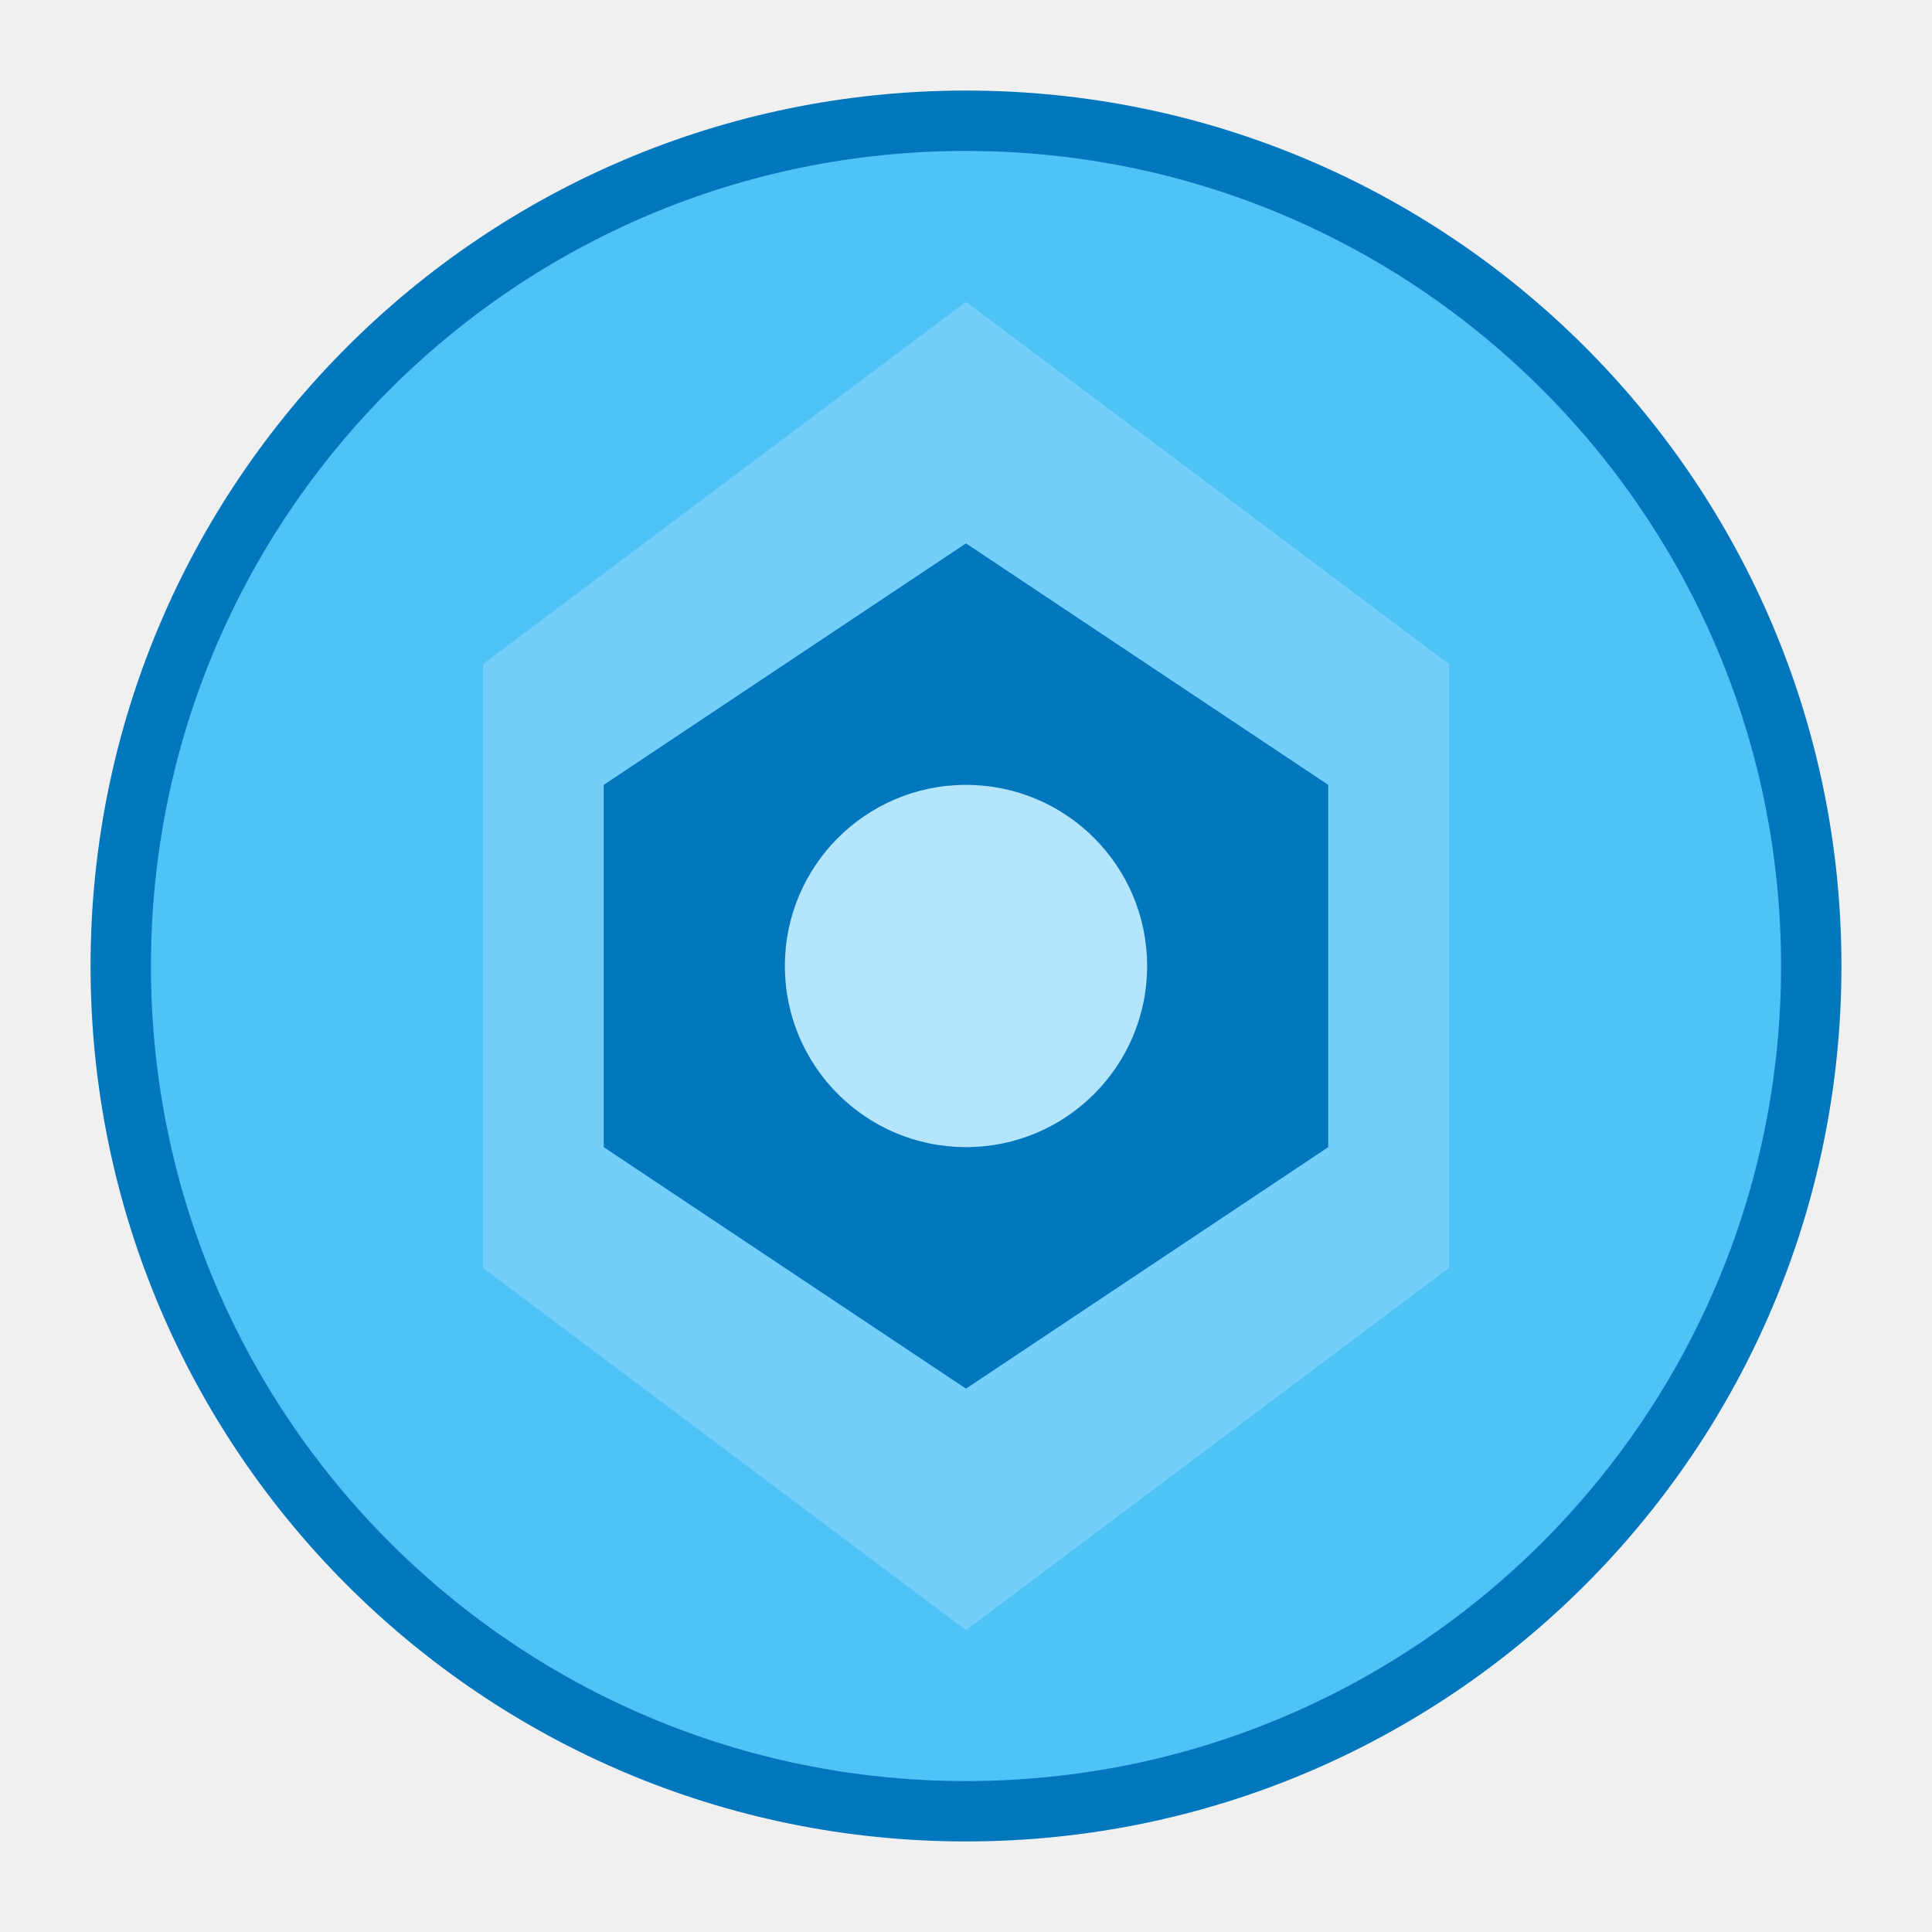
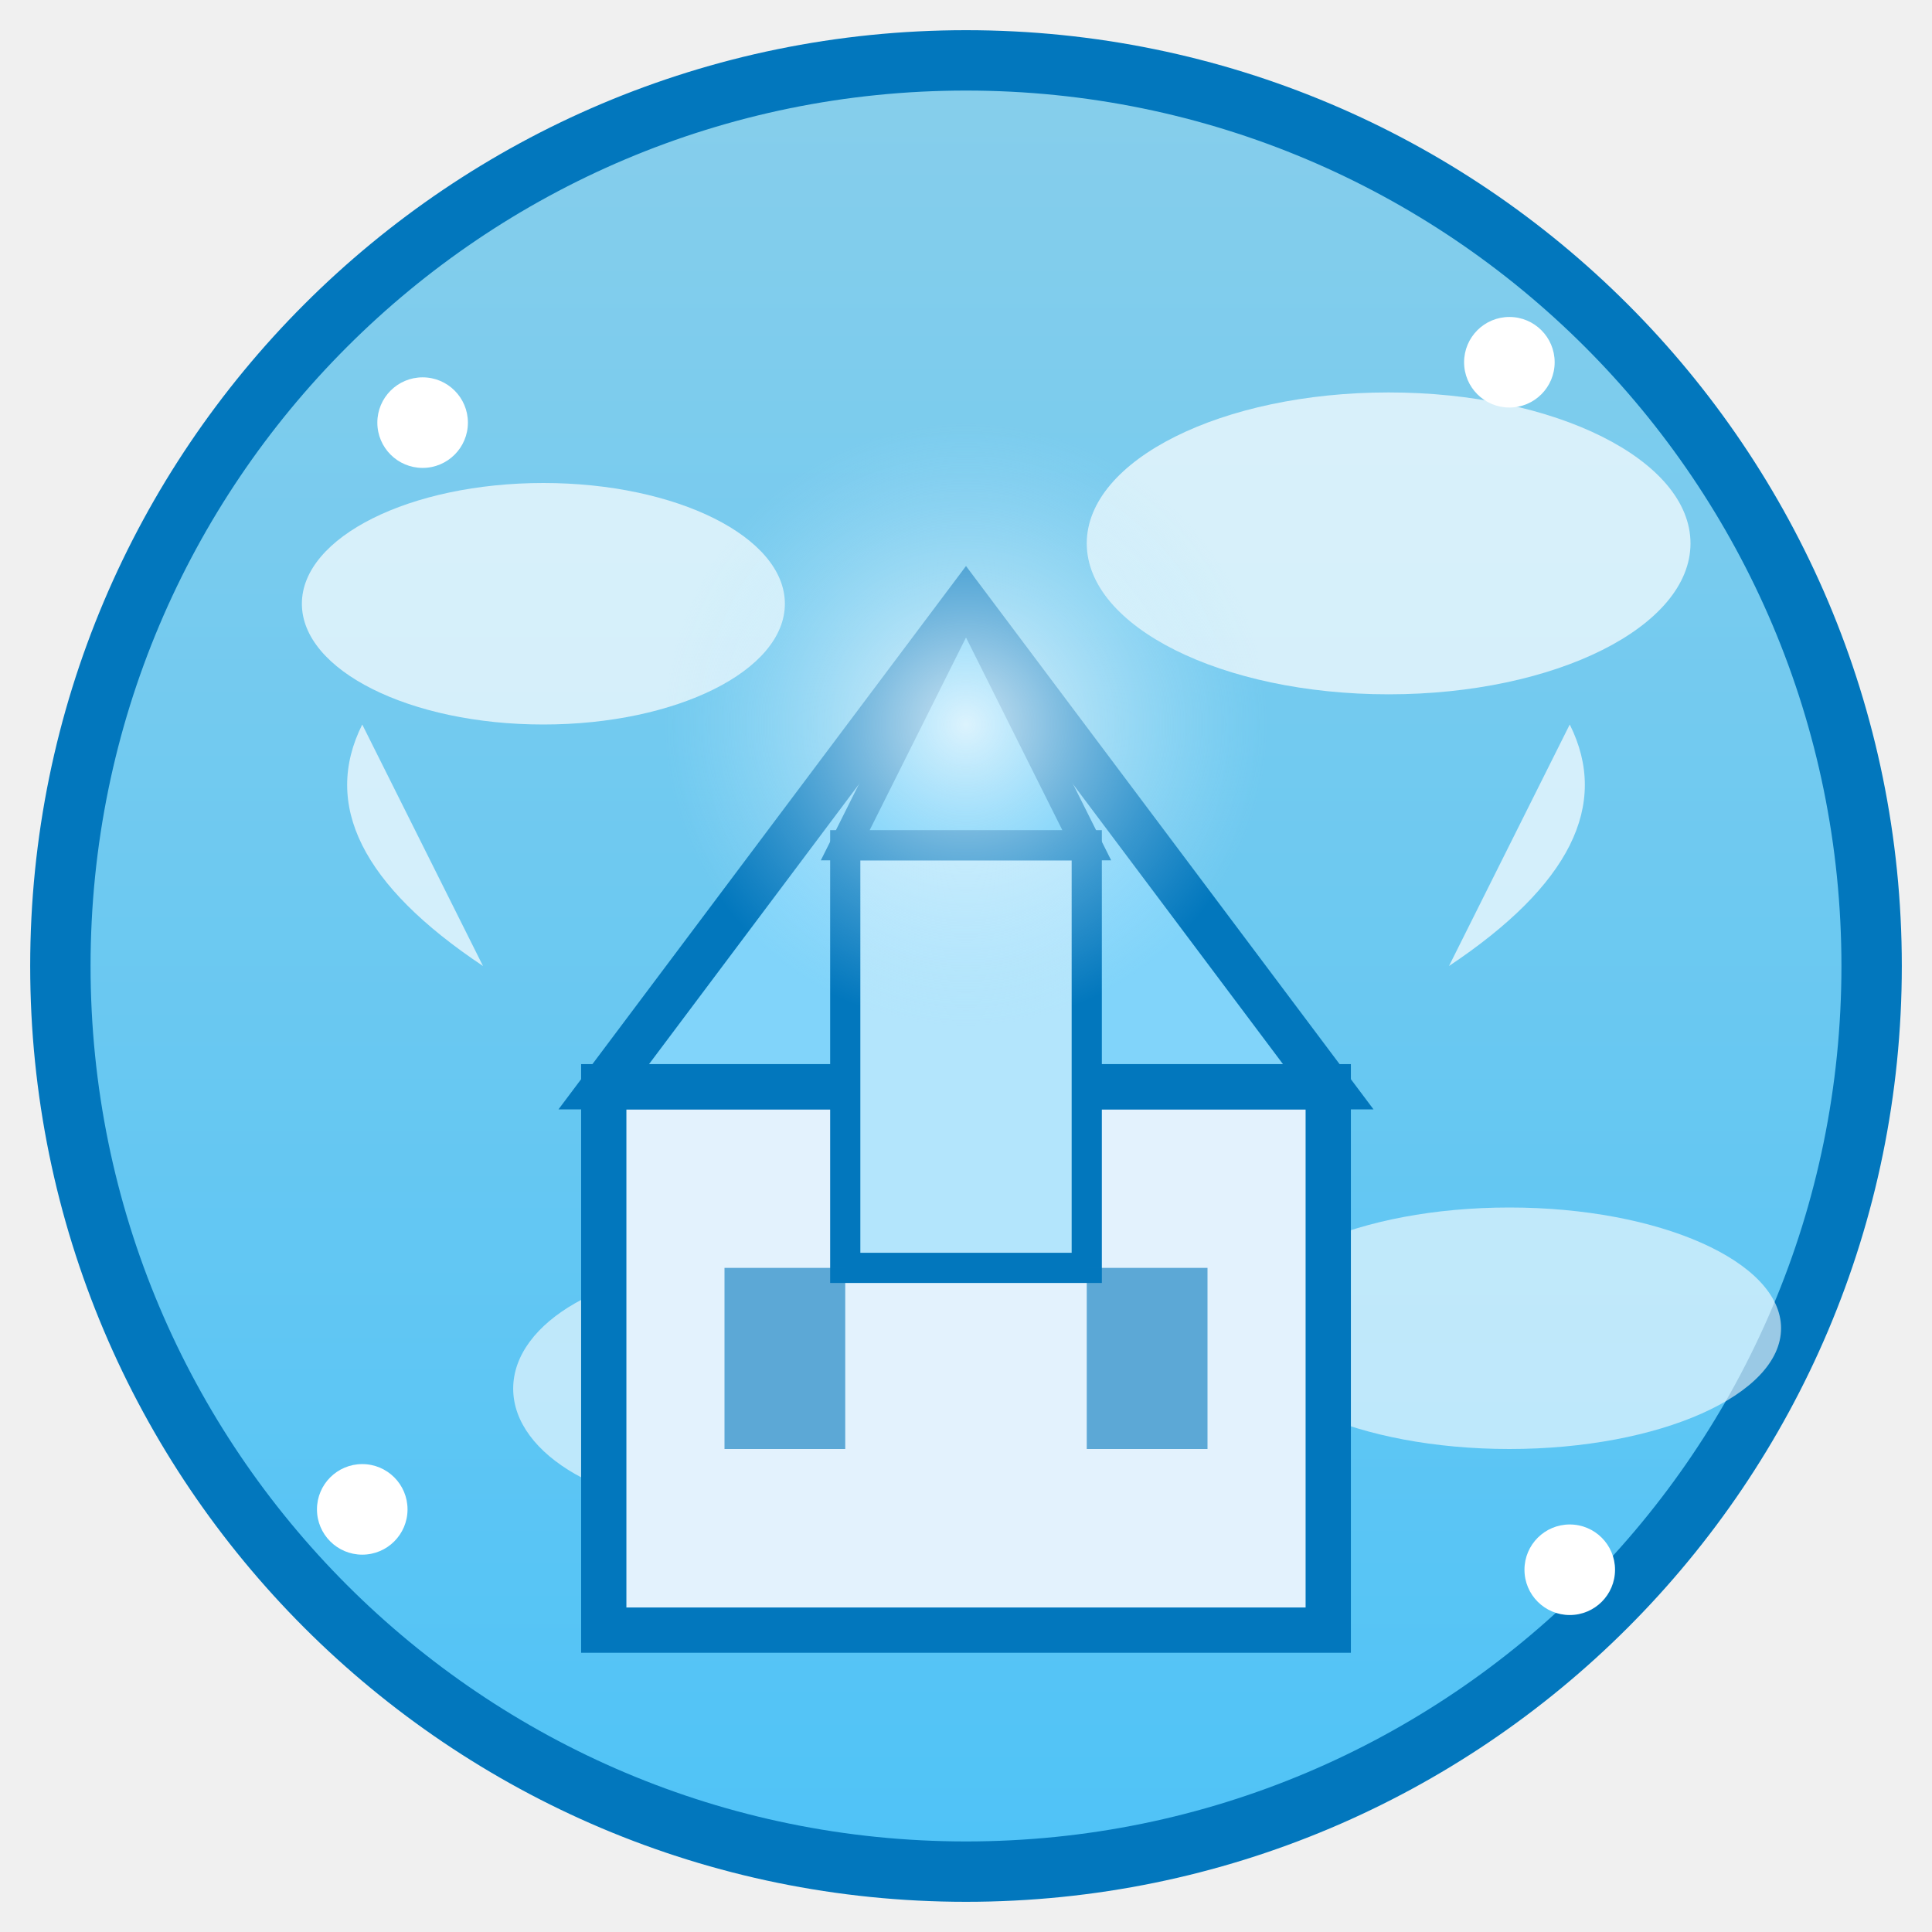
<svg xmlns="http://www.w3.org/2000/svg" viewBox="0 0 64 64">
-   <circle cx="32" cy="32" r="28" fill="#4fc3f7" stroke="#0277bd" stroke-width="2" />
-   <polygon points="32,10 48,22 48,42 32,54 16,42 16,22" fill="#81d4fa" opacity="0.7" />
-   <polygon points="32,18 44,26 44,38 32,46 20,38 20,26" fill="#0277bd" />
-   <circle cx="32" cy="32" r="6" fill="#b3e5fc" />
+   <defs>
+     <linearGradient id="skyGrad" x1="0%" y1="0%" x2="0%" y2="100%">
+       <stop offset="0%" style="stop-color:#87CEEB;stop-opacity:1" />
+       <stop offset="100%" style="stop-color:#4FC3F7;stop-opacity:1" />
+     </linearGradient>
+     <radialGradient id="glowGrad" cx="50%" cy="50%" r="50%">
+       <stop offset="0%" style="stop-color:#FFFFFF;stop-opacity:0.8" />
+       <stop offset="100%" style="stop-color:#B3E5FC;stop-opacity:0" />
+     </radialGradient>
+   </defs>
+   <circle cx="32" cy="32" r="30" fill="url(#skyGrad)" stroke="#0277BD" stroke-width="2" />
+   <ellipse cx="18" cy="20" rx="8" ry="4" fill="#FFFFFF" opacity="0.7" />
+   <ellipse cx="46" cy="18" rx="10" ry="5" fill="#FFFFFF" opacity="0.7" />
+   <ellipse cx="24" cy="46" rx="7" ry="4" fill="#FFFFFF" opacity="0.6" />
+   <ellipse cx="50" cy="44" rx="9" ry="4" fill="#FFFFFF" opacity="0.6" />
+   <rect x="20" y="36" width="24" height="18" fill="#E3F2FD" stroke="#0277BD" stroke-width="1.5" />
+   <polygon points="32,20 20,36 44,36" fill="#81D4FA" stroke="#0277BD" stroke-width="1.5" />
+   <rect x="28" y="28" width="8" height="14" fill="#B3E5FC" stroke="#0277BD" stroke-width="1" />
+   <polygon points="32,20 28,28 36,28" fill="#4FC3F7" stroke="#0277BD" stroke-width="1" />
+   <rect x="24" y="42" width="4" height="6" fill="#0277BD" opacity="0.6" />
+   <rect x="36" y="42" width="4" height="6" fill="#0277BD" opacity="0.6" />
+   <circle cx="32" cy="24" r="10" fill="url(#glowGrad)" />
+   <circle cx="14" cy="14" r="1.5" fill="#FFFFFF" />
+   <circle cx="50" cy="12" r="1.5" fill="#FFFFFF" />
+   <circle cx="52" cy="52" r="1.5" fill="#FFFFFF" />
+   <circle cx="12" cy="50" r="1.5" fill="#FFFFFF" />
+   <path d="M 16,32 Q 10,28 12,24 Q 14,28 16,32 Z" fill="#FFFFFF" opacity="0.7" />
+   <path d="M 48,32 Q 54,28 52,24 Q 50,28 48,32 Z" fill="#FFFFFF" opacity="0.7" />
</svg>
